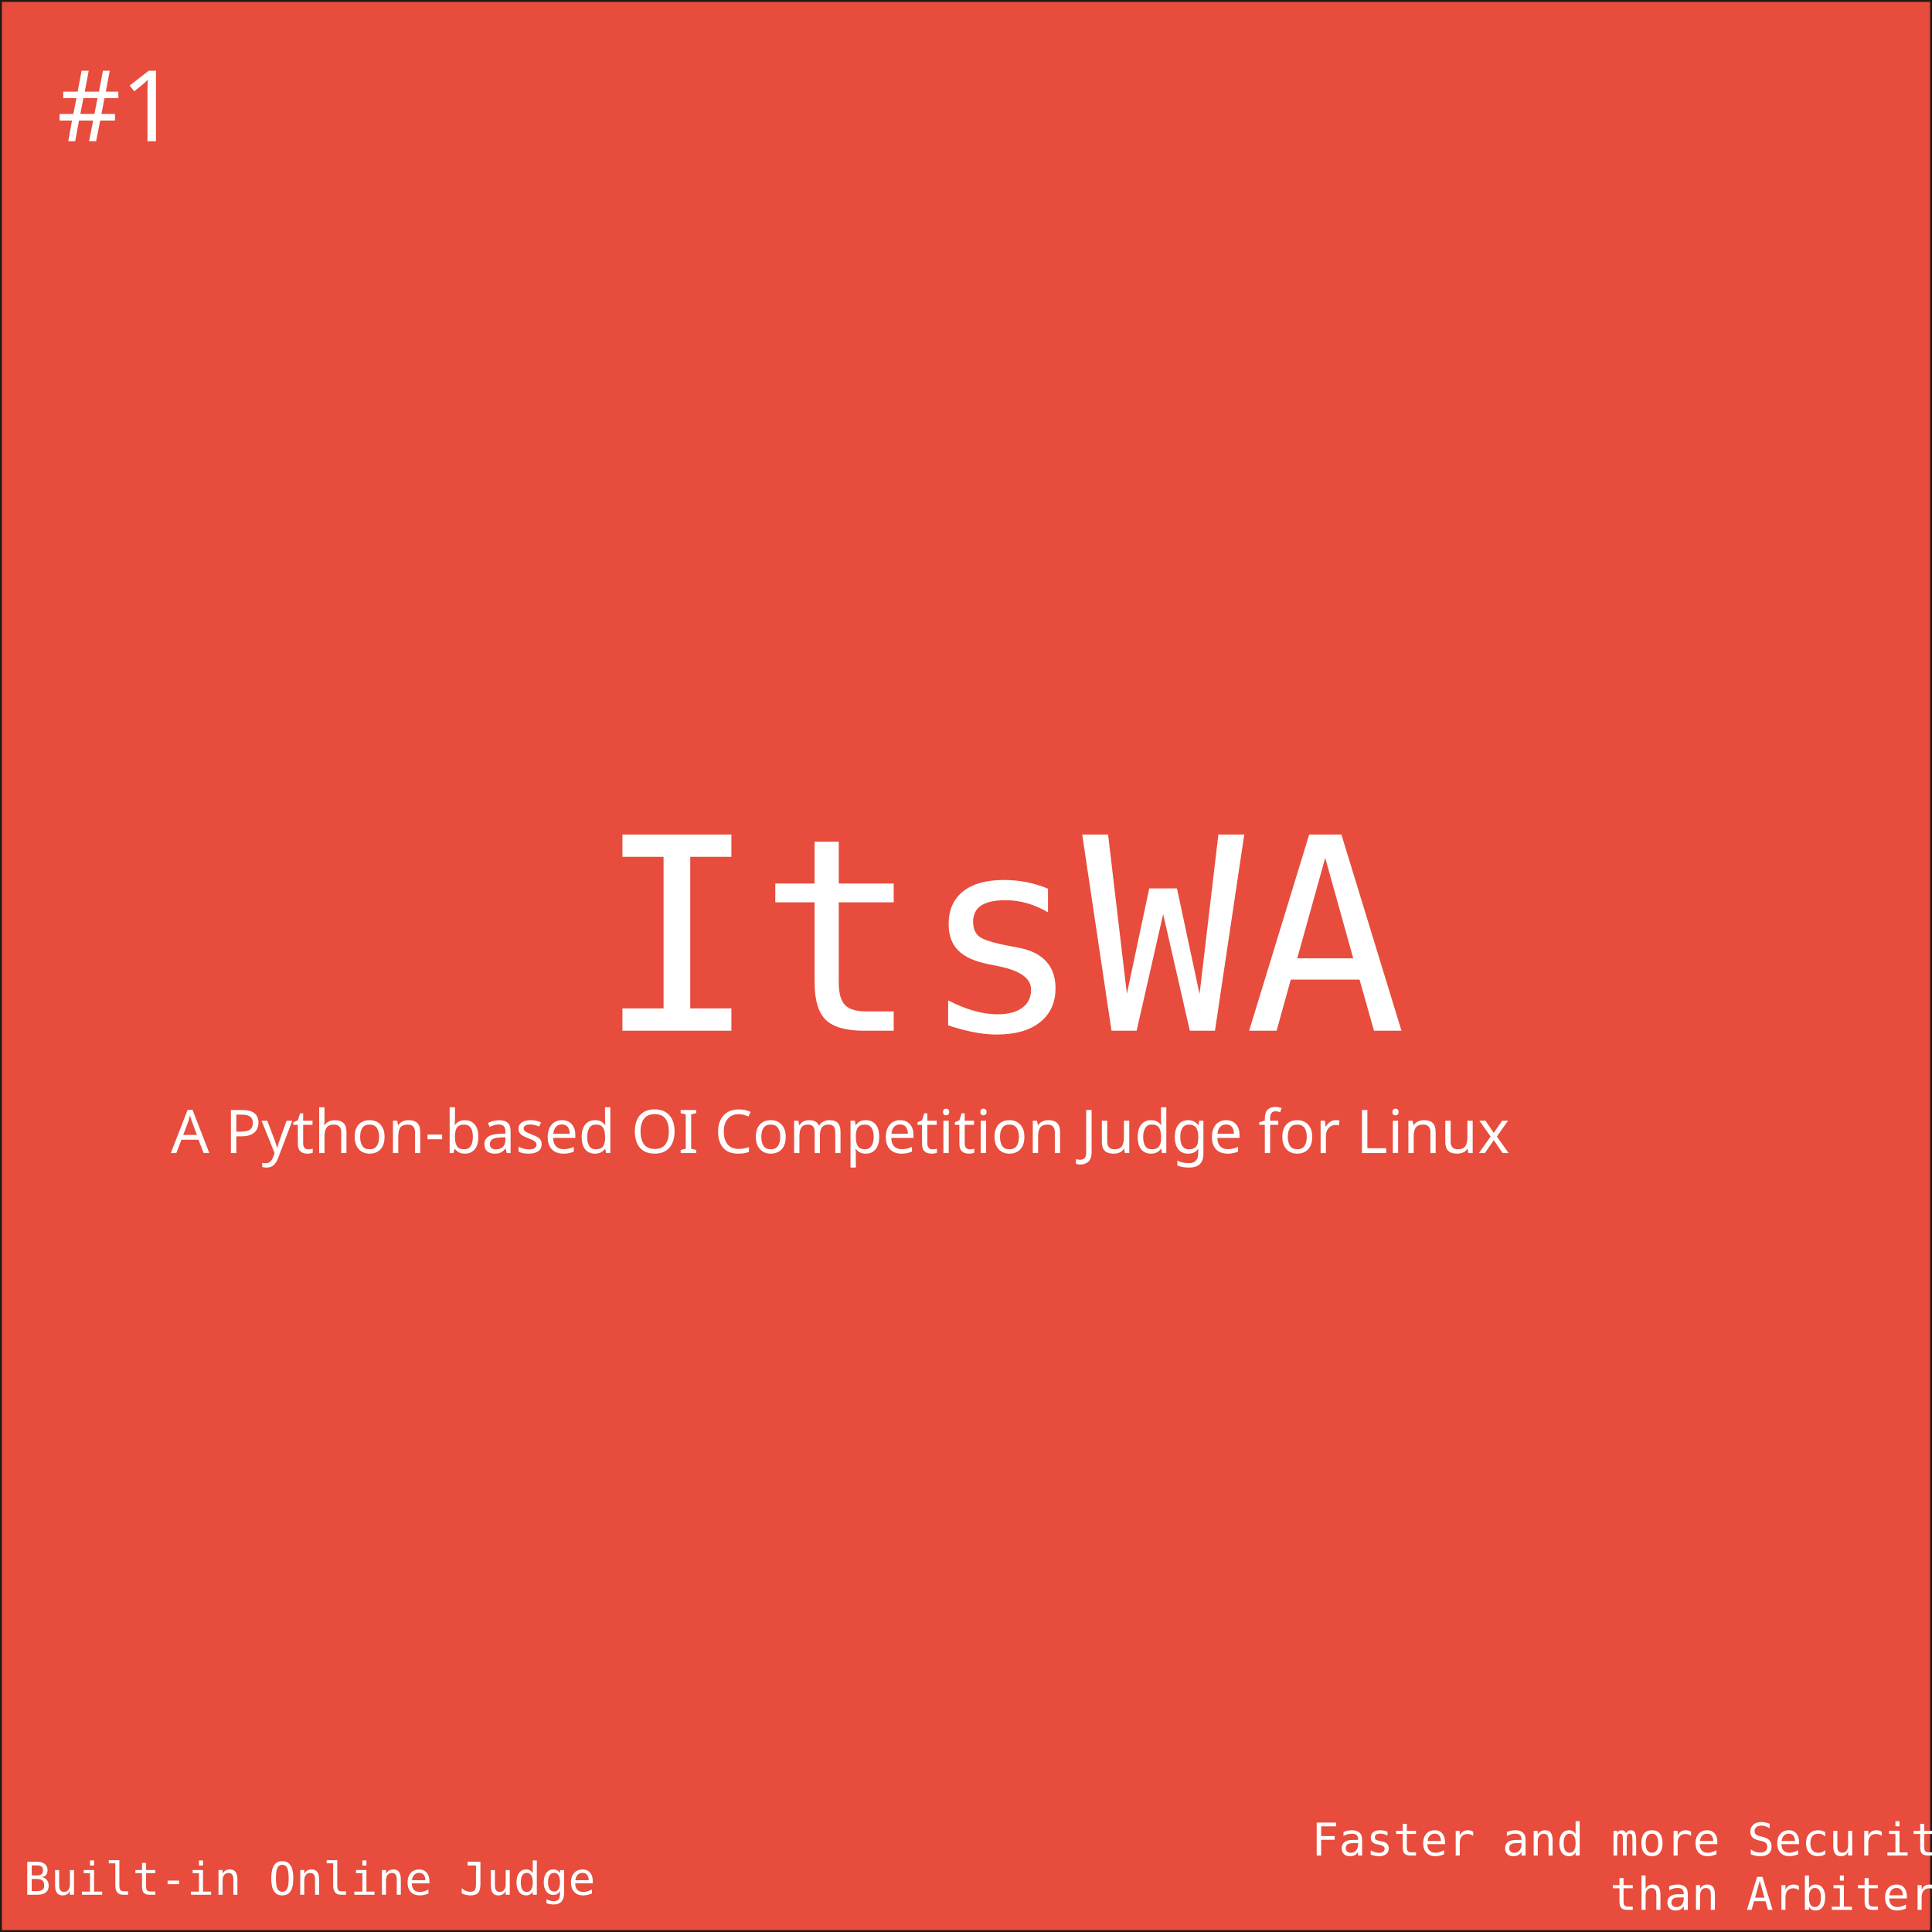
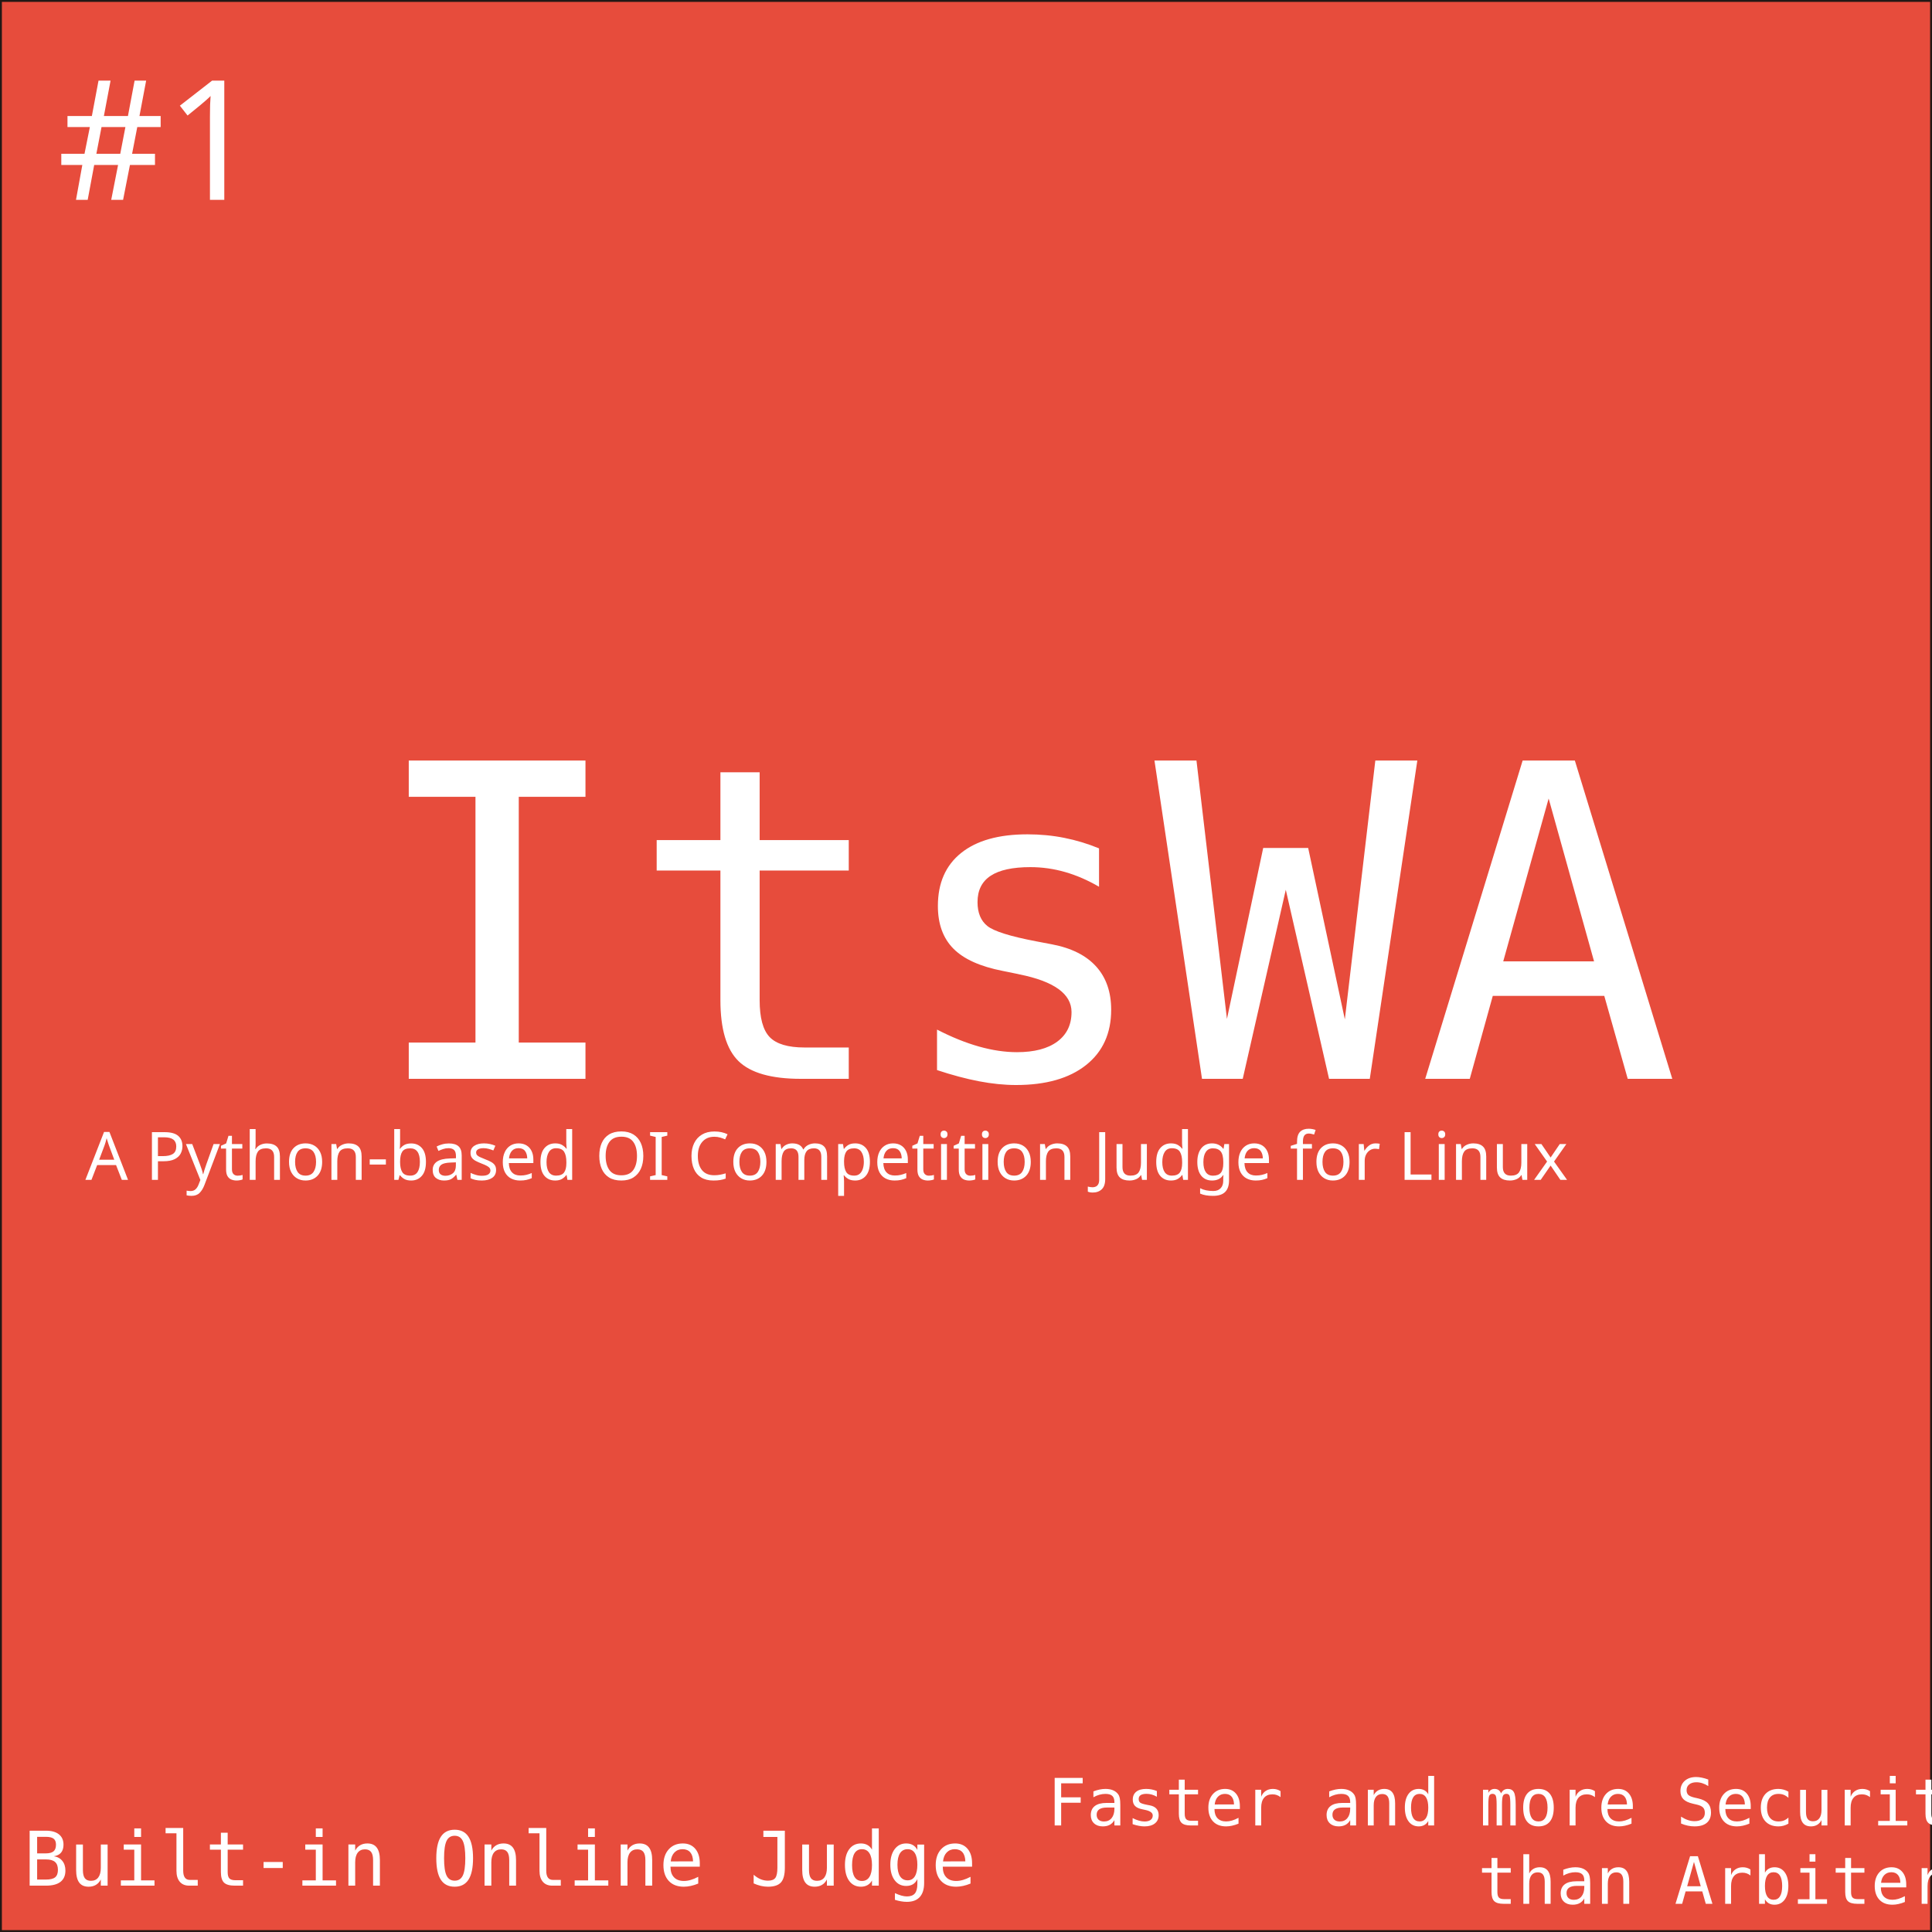
- <svg xmlns="http://www.w3.org/2000/svg" id="_图层_1" data-name="图层 1" viewBox="0 0 1025 1025">
+ <svg xmlns="http://www.w3.org/2000/svg" id="_图层_1" data-name=" 图层 1" viewBox="0 0 1025 1025">
  <defs>
    <style>
      .cls-1 {
-         font-size: 24px;
+         font-family: SimHei, SimHei;
+         font-size: 88.61px;
      }

-       .cls-1, .cls-2, .cls-3, .cls-4 {
+       .cls-1, .cls-2, .cls-3, .cls-4, .cls-5, .cls-6 {
+         isolation: isolate;
+       }
+ 
+       .cls-1, .cls-2, .cls-4, .cls-5, .cls-6 {
        fill: #fff;
      }

-       .cls-1, .cls-3 {
+       .cls-2 {
+         font-size: 231.63px;
+       }
+ 
+       .cls-2, .cls-5, .cls-6 {
        font-family: Consolas, Consolas;
      }

-       .cls-5 {
+       .cls-4 {
+         font-family: CascadiaMono-Regular, 'Cascadia Mono';
+         font-size: 35.44px;
+         font-variation-settings: 'wght' 400;
+       }
+ 
+       .cls-7 {
        fill: #e74c3c;
        stroke: #231815;
        stroke-miterlimit: 10;
      }

-       .cls-2 {
-         font-family: CascadiaMono-Regular, 'Cascadia Mono';
-         font-size: 32px;
-         font-variation-settings: 'wght' 400;
+       .cls-5 {
+         font-size: 34.63px;
      }

-       .cls-3 {
-         font-size: 142.813px;
-       }
- 
-       .cls-4 {
-         font-family: SimHei, SimHei;
-         font-size: 52.397px;
+       .cls-6 {
+         font-size: 39.99px;
      }
    </style>
  </defs>
-   <rect class="cls-5" x=".5" y=".5" width="1024" height="1024" />
-   <text class="cls-4" transform="translate(30.30151 74.92065)">
-     <tspan x="0" y="0">#1</tspan>
-   </text>
-   <text class="cls-3" transform="translate(316.2019 546.844)">
-     <tspan x="0" y="0">ItsWA</tspan>
-   </text>
-   <text class="cls-2" transform="translate(90.62518 611.7496)">
-     <tspan x="0" y="0">A Python-based OI Competition Judge for Linux</tspan>
-   </text>
-   <text class="cls-1" transform="translate(12.5 1005.246)">
-     <tspan x="0" y="0">Built-in Online Judge</tspan>
-   </text>
-   <text class="cls-1" transform="translate(695.8121 984.4463)">
-     <tspan x="0" y="0">Faster and more Security</tspan>
-     <tspan x="158.344" y="28.8">than Arbiter</tspan>
-   </text>
+   <rect class="cls-7" x=".5" y=".5" width="1024" height="1024" />
+   <g class="cls-3">
+     <text class="cls-1" transform="translate(30.3 106.04)">
+       <tspan x="0" y="0">#1</tspan>
+     </text>
+   </g>
+   <g class="cls-3">
+     <text class="cls-2" transform="translate(194.13 572.36)">
+       <tspan x="0" y="0">ItsWA</tspan>
+     </text>
+   </g>
+   <g class="cls-3">
+     <text class="cls-4" transform="translate(45.31 625.95)">
+       <tspan x="0" y="0">A Python-based OI Competition Judge for Linux</tspan>
+     </text>
+   </g>
+   <g class="cls-3">
+     <text class="cls-6" transform="translate(12.5 1000.41)">
+       <tspan x="0" y="0">Built-in Online Judge</tspan>
+     </text>
+   </g>
+   <g class="cls-3">
+     <text class="cls-5" transform="translate(555.61 968.48)">
+       <tspan x="0" y="0">Faster and more Security</tspan>
+     </text>
+     <text class="cls-5" transform="translate(784.05 1010.04)">
+       <tspan x="0" y="0">than Arbiter</tspan>
+     </text>
+   </g>
</svg>
